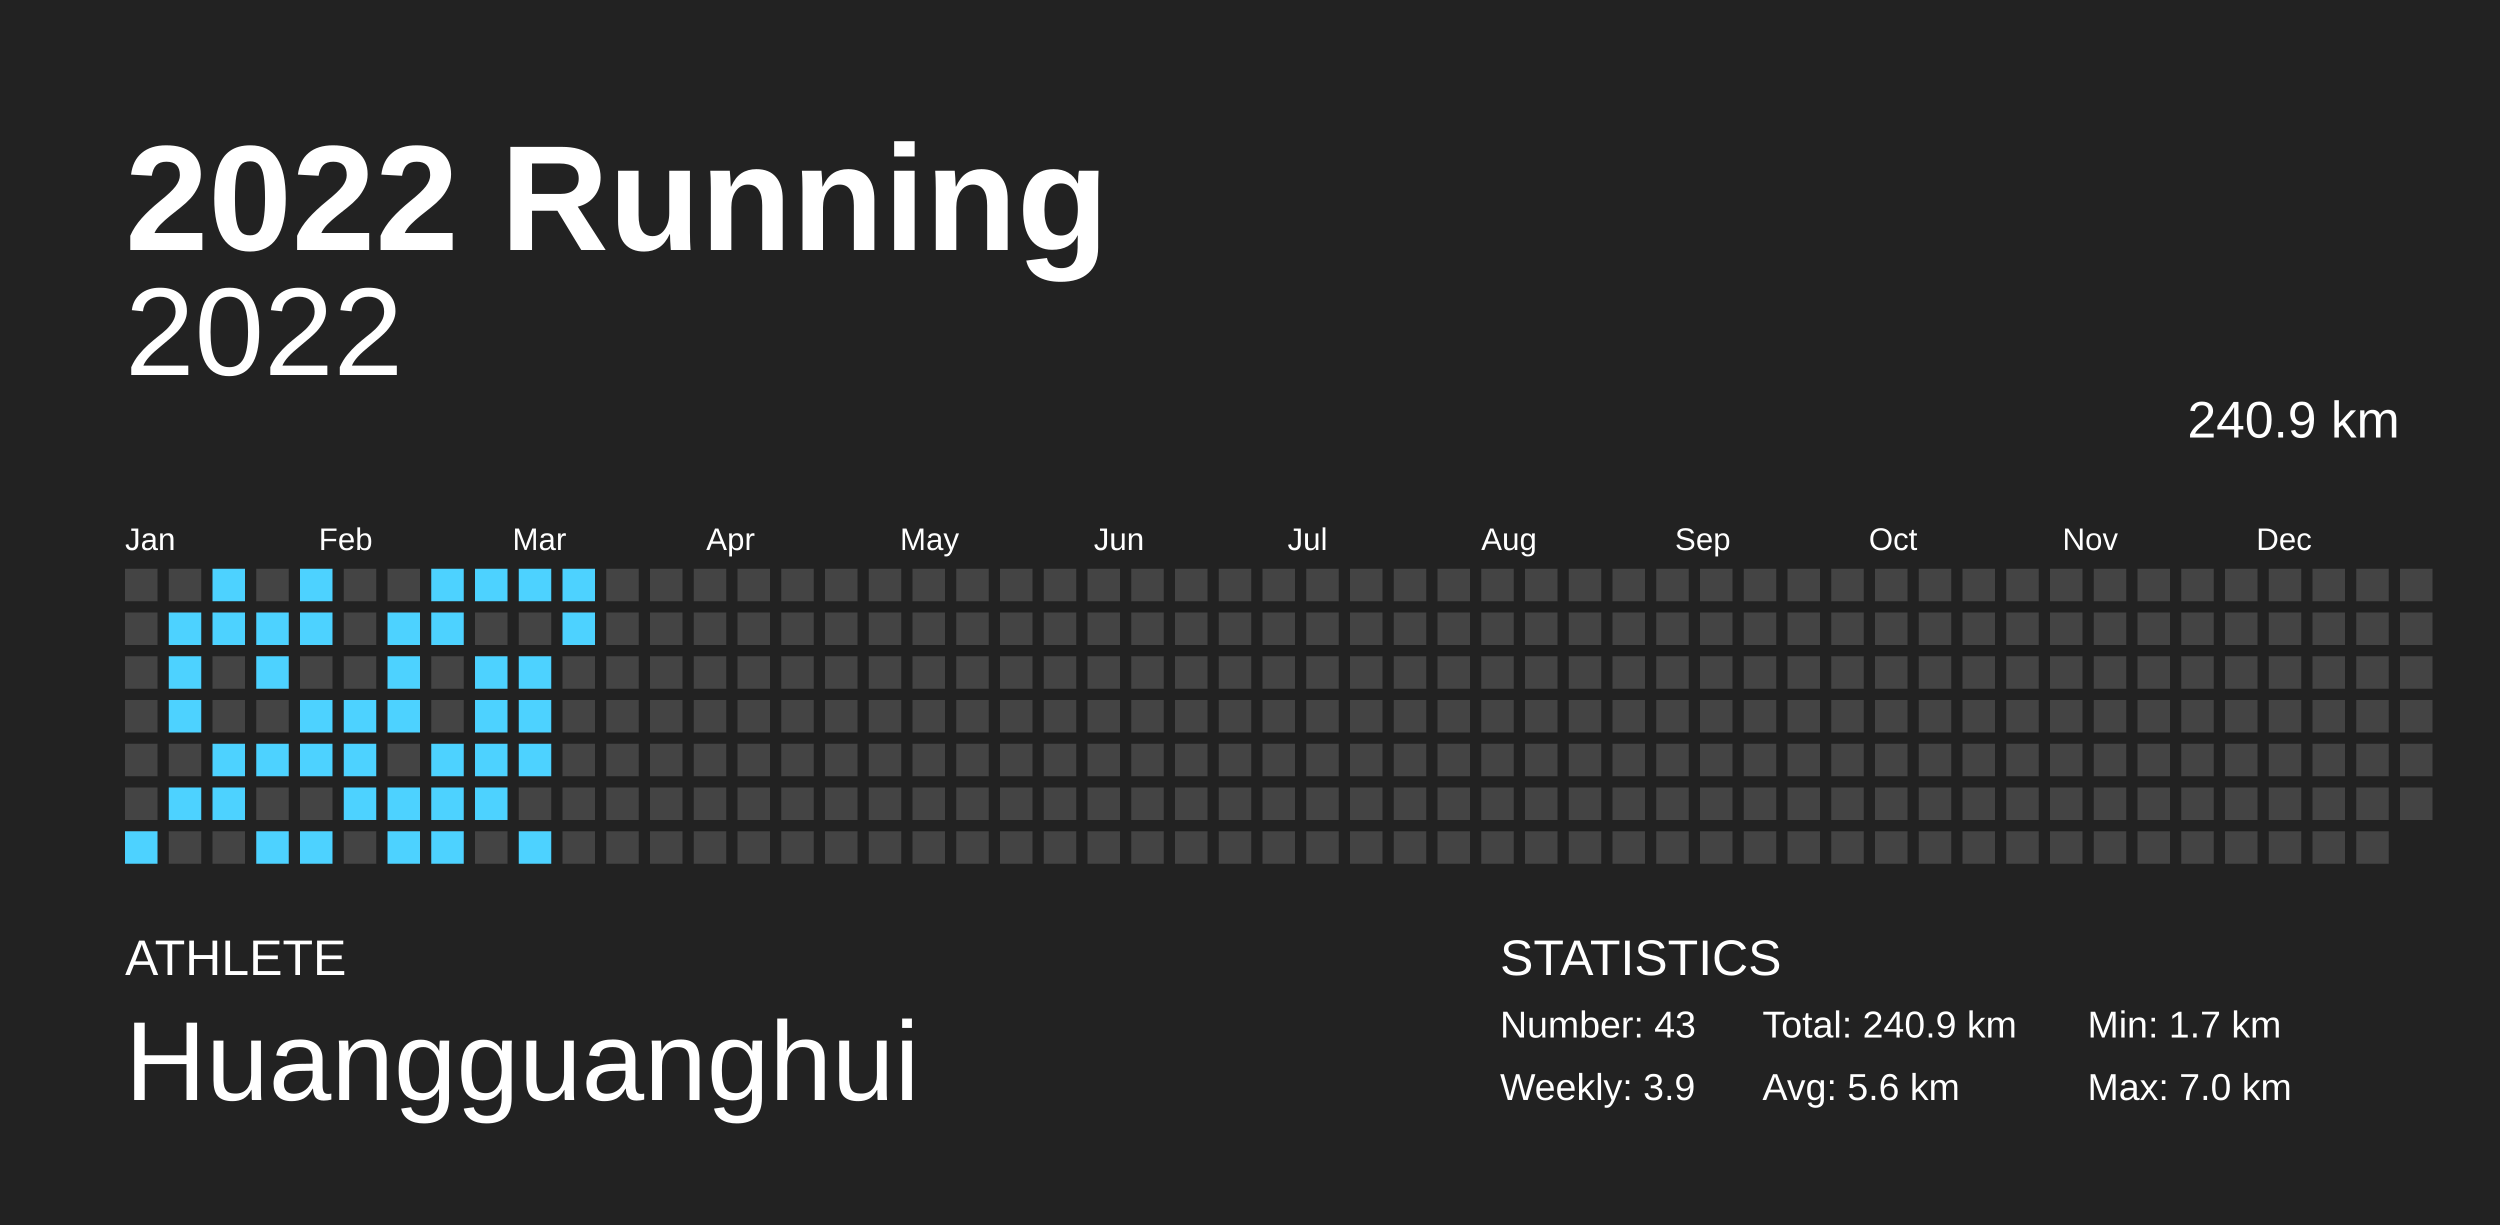
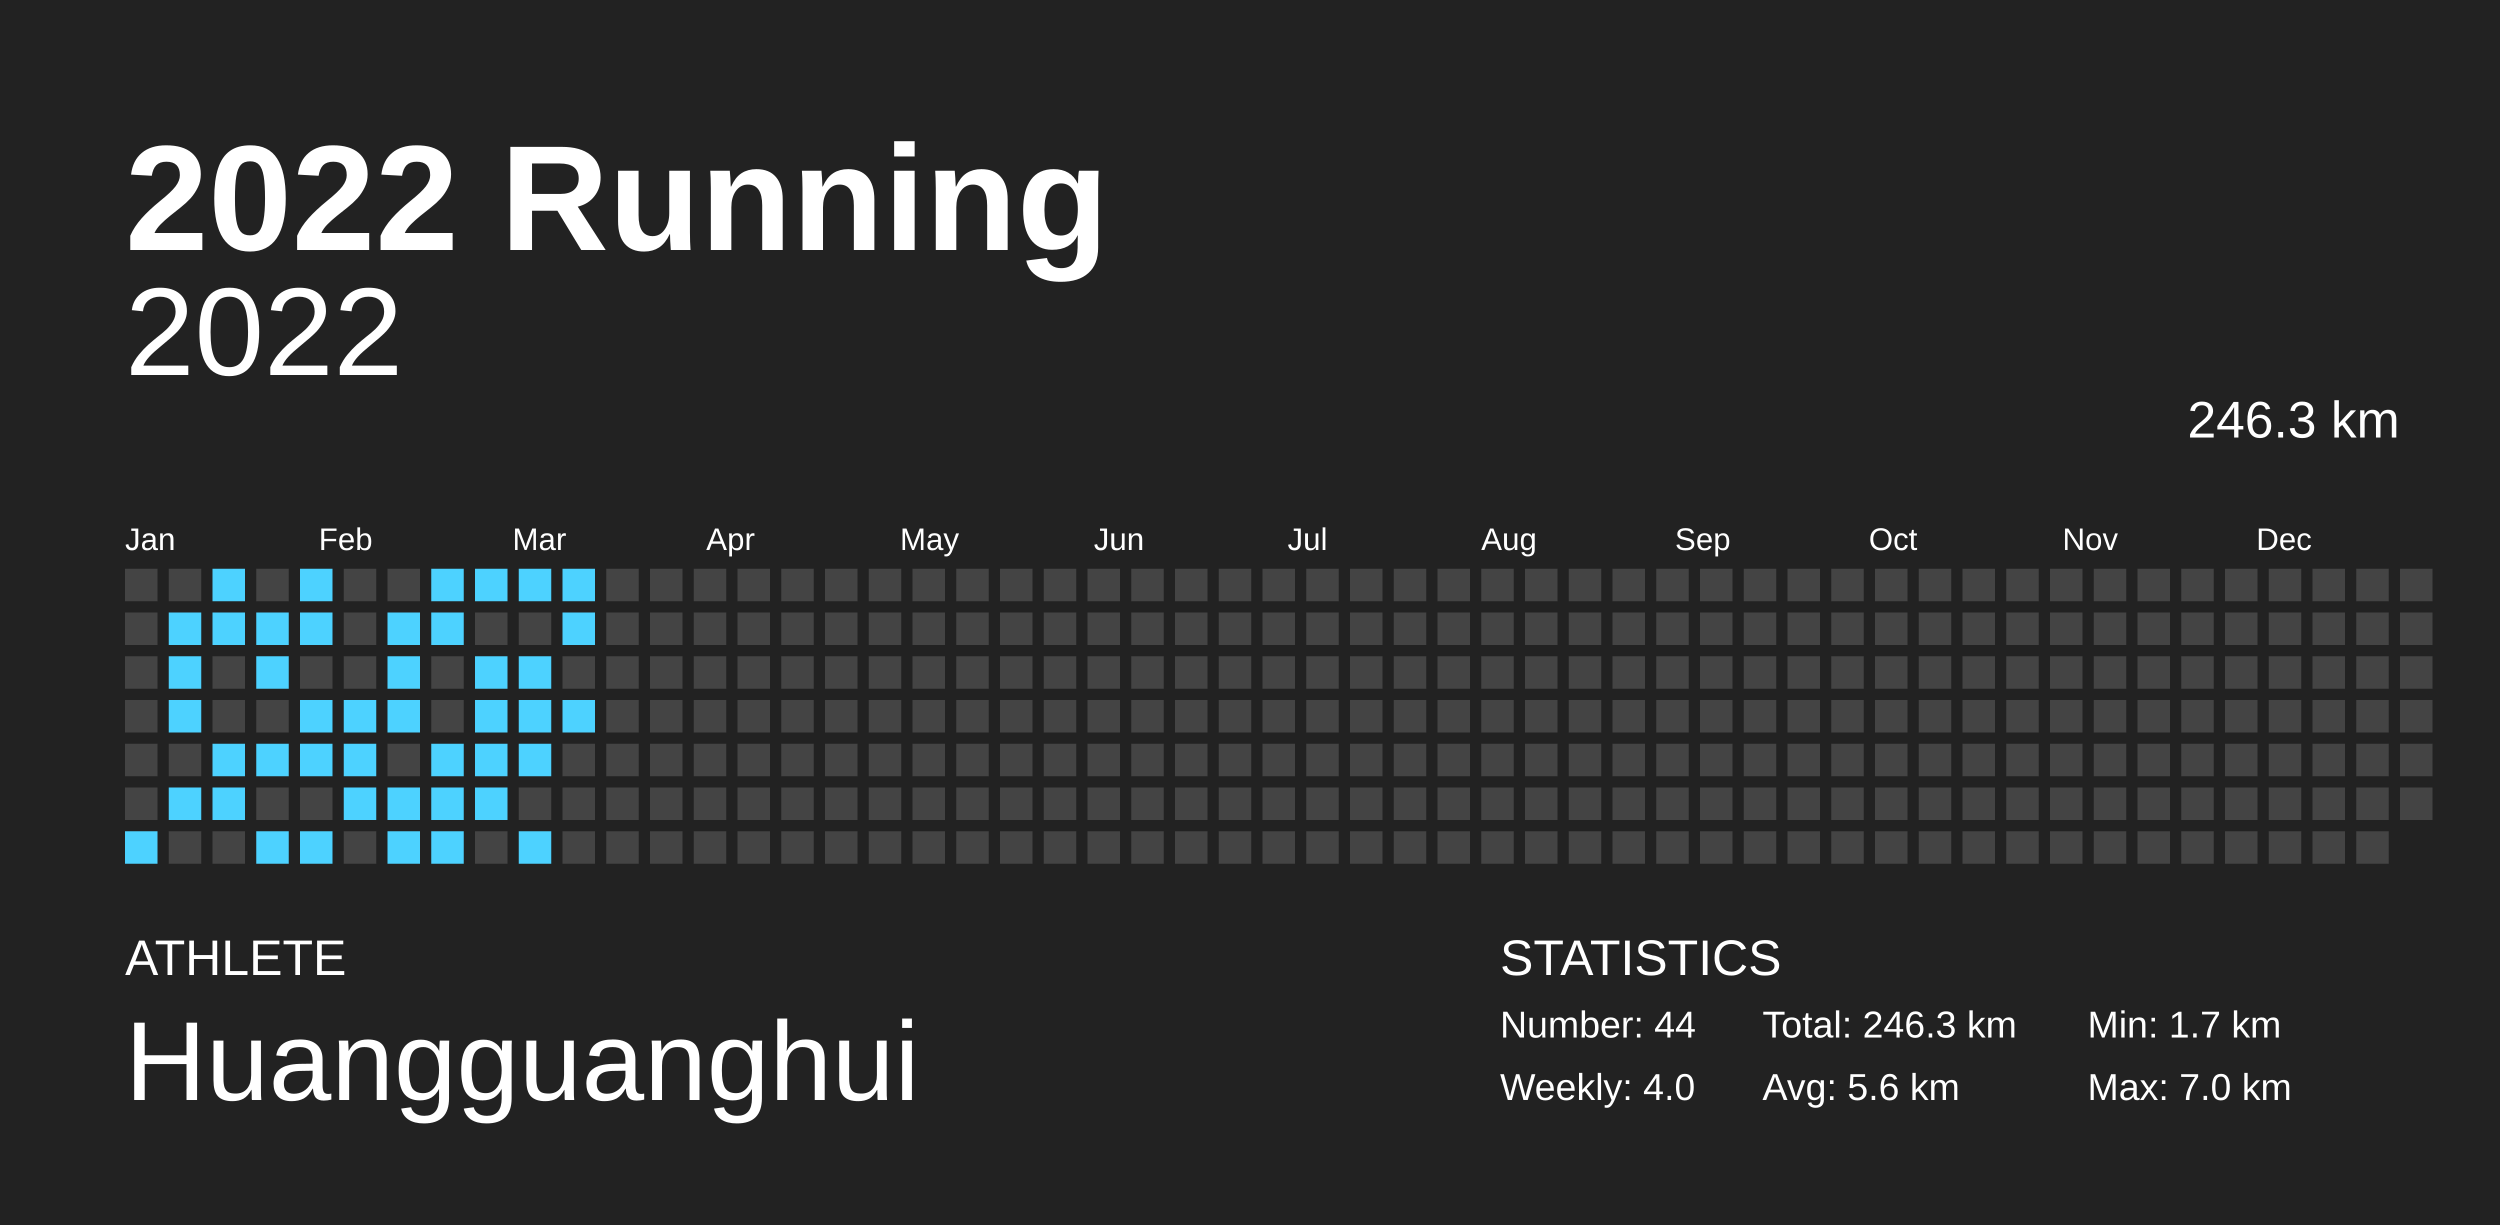
<svg xmlns="http://www.w3.org/2000/svg" baseProfile="full" height="98mm" version="1.1" viewBox="0,0,200,98" width="200mm">
  <defs />
  <rect fill="#222222" height="98" width="200" x="0" y="0" />
  <text fill="#FFFFFF" style="font-size:12px; font-family:Arial; font-weight:bold;" x="10" y="20">2022 Running</text>
  <text fill="#FFFFFF" style="font-size:4px; font-family:Arial" x="10" y="78">ATHLETE</text>
  <text fill="#FFFFFF" style="font-size:9px; font-family:Arial" x="10" y="88">Huangguanghui</text>
  <text fill="#FFFFFF" style="font-size:4px; font-family:Arial" x="120" y="78">STATISTICS</text>
-   <text fill="#FFFFFF" style="font-size:3px; font-family:Arial" x="120" y="83">Number: 43</text>
-   <text fill="#FFFFFF" style="font-size:3px; font-family:Arial" x="120" y="88">Weekly: 3.9</text>
-   <text fill="#FFFFFF" style="font-size:3px; font-family:Arial" x="141" y="83">Total: 240.9 km</text>
+   <text fill="#FFFFFF" style="font-size:3px; font-family:Arial" x="120" y="83">Number: 44</text>
+   <text fill="#FFFFFF" style="font-size:3px; font-family:Arial" x="120" y="88">Weekly: 4.0</text>
+   <text fill="#FFFFFF" style="font-size:3px; font-family:Arial" x="141" y="83">Total: 246.3 km</text>
  <text fill="#FFFFFF" style="font-size:3px; font-family:Arial" x="141" y="88">Avg: 5.6 km</text>
  <text fill="#FFFFFF" style="font-size:3px; font-family:Arial" x="167" y="83">Min: 1.7 km</text>
  <text fill="#FFFFFF" style="font-size:3px; font-family:Arial" x="167" y="88">Max: 7.0 km</text>
  <text alignment-baseline="hanging" fill="#FFFFFF" style="font-size:10.0px; font-family:Arial;" x="10" y="30">2022</text>
-   <text alignment-baseline="hanging" fill="#FFFFFF" style="font-size:4.125px; font-family:Arial;" x="175" y="35">240.9 km</text>
+   <text alignment-baseline="hanging" fill="#FFFFFF" style="font-size:4.125px; font-family:Arial;" x="175" y="35">246.3 km</text>
  <text fill="#FFFFFF" style="font-size:2.5px; font-family:Arial" x="10.0" y="44">Jan</text>
  <text fill="#FFFFFF" style="font-size:2.5px; font-family:Arial" x="25.5" y="44">Feb</text>
  <text fill="#FFFFFF" style="font-size:2.5px; font-family:Arial" x="41.0" y="44">Mar</text>
  <text fill="#FFFFFF" style="font-size:2.5px; font-family:Arial" x="56.5" y="44">Apr</text>
  <text fill="#FFFFFF" style="font-size:2.5px; font-family:Arial" x="72.0" y="44">May</text>
  <text fill="#FFFFFF" style="font-size:2.5px; font-family:Arial" x="87.5" y="44">Jun</text>
  <text fill="#FFFFFF" style="font-size:2.5px; font-family:Arial" x="103.0" y="44">Jul</text>
  <text fill="#FFFFFF" style="font-size:2.5px; font-family:Arial" x="118.5" y="44">Aug</text>
  <text fill="#FFFFFF" style="font-size:2.5px; font-family:Arial" x="134.0" y="44">Sep</text>
  <text fill="#FFFFFF" style="font-size:2.5px; font-family:Arial" x="149.5" y="44">Oct</text>
  <text fill="#FFFFFF" style="font-size:2.5px; font-family:Arial" x="165.0" y="44">Nov</text>
  <text fill="#FFFFFF" style="font-size:2.5px; font-family:Arial" x="180.5" y="44">Dec</text>
  <rect fill="#444444" height="2.6" width="2.6" x="10.0" y="45.5" />
  <rect fill="#444444" height="2.6" width="2.6" x="10.0" y="49.0" />
  <rect fill="#444444" height="2.6" width="2.6" x="10.0" y="52.5" />
  <rect fill="#444444" height="2.6" width="2.6" x="10.0" y="56.0" />
  <rect fill="#444444" height="2.6" width="2.6" x="10.0" y="59.5" />
  <rect fill="#444444" height="2.6" width="2.6" x="10.0" y="63.0" />
  <rect fill="#4dd2ff" height="2.6" width="2.6" x="10.0" y="66.5" />
  <rect fill="#444444" height="2.6" width="2.6" x="13.5" y="45.5" />
  <rect fill="#4dd2ff" height="2.6" width="2.6" x="13.5" y="49.0" />
  <rect fill="#4dd2ff" height="2.6" width="2.6" x="13.5" y="52.5" />
  <rect fill="#4dd2ff" height="2.6" width="2.6" x="13.5" y="56.0" />
  <rect fill="#444444" height="2.6" width="2.6" x="13.5" y="59.5" />
  <rect fill="#4dd2ff" height="2.6" width="2.6" x="13.5" y="63.0" />
  <rect fill="#444444" height="2.6" width="2.6" x="13.5" y="66.5" />
  <rect fill="#4dd2ff" height="2.6" width="2.6" x="17.0" y="45.5" />
  <rect fill="#4dd2ff" height="2.6" width="2.6" x="17.0" y="49.0" />
  <rect fill="#444444" height="2.6" width="2.6" x="17.0" y="52.5" />
  <rect fill="#444444" height="2.6" width="2.6" x="17.0" y="56.0" />
  <rect fill="#4dd2ff" height="2.6" width="2.6" x="17.0" y="59.5" />
  <rect fill="#4dd2ff" height="2.6" width="2.6" x="17.0" y="63.0" />
  <rect fill="#444444" height="2.6" width="2.6" x="17.0" y="66.5" />
  <rect fill="#444444" height="2.6" width="2.6" x="20.5" y="45.5" />
  <rect fill="#4dd2ff" height="2.6" width="2.6" x="20.5" y="49.0" />
  <rect fill="#4dd2ff" height="2.6" width="2.6" x="20.5" y="52.5" />
  <rect fill="#444444" height="2.6" width="2.6" x="20.5" y="56.0" />
  <rect fill="#4dd2ff" height="2.6" width="2.6" x="20.5" y="59.5" />
  <rect fill="#444444" height="2.6" width="2.6" x="20.5" y="63.0" />
  <rect fill="#4dd2ff" height="2.6" width="2.6" x="20.5" y="66.5" />
  <rect fill="#4dd2ff" height="2.6" width="2.6" x="24.0" y="45.5" />
  <rect fill="#4dd2ff" height="2.6" width="2.6" x="24.0" y="49.0" />
  <rect fill="#444444" height="2.6" width="2.6" x="24.0" y="52.5" />
  <rect fill="#4dd2ff" height="2.6" width="2.6" x="24.0" y="56.0" />
  <rect fill="#4dd2ff" height="2.6" width="2.6" x="24.0" y="59.5" />
  <rect fill="#444444" height="2.6" width="2.6" x="24.0" y="63.0" />
  <rect fill="#4dd2ff" height="2.6" width="2.6" x="24.0" y="66.5" />
  <rect fill="#444444" height="2.6" width="2.6" x="27.5" y="45.5" />
  <rect fill="#444444" height="2.6" width="2.6" x="27.5" y="49.0" />
  <rect fill="#444444" height="2.6" width="2.6" x="27.5" y="52.5" />
  <rect fill="#4dd2ff" height="2.6" width="2.6" x="27.5" y="56.0" />
  <rect fill="#4dd2ff" height="2.6" width="2.6" x="27.5" y="59.5" />
  <rect fill="#4dd2ff" height="2.6" width="2.6" x="27.5" y="63.0" />
  <rect fill="#444444" height="2.6" width="2.6" x="27.5" y="66.5" />
  <rect fill="#444444" height="2.6" width="2.6" x="31.0" y="45.5" />
  <rect fill="#4dd2ff" height="2.6" width="2.6" x="31.0" y="49.0" />
  <rect fill="#4dd2ff" height="2.6" width="2.6" x="31.0" y="52.5" />
  <rect fill="#4dd2ff" height="2.6" width="2.6" x="31.0" y="56.0" />
  <rect fill="#444444" height="2.6" width="2.6" x="31.0" y="59.5" />
  <rect fill="#4dd2ff" height="2.6" width="2.6" x="31.0" y="63.0" />
  <rect fill="#4dd2ff" height="2.6" width="2.6" x="31.0" y="66.5" />
  <rect fill="#4dd2ff" height="2.6" width="2.6" x="34.5" y="45.5" />
  <rect fill="#4dd2ff" height="2.6" width="2.6" x="34.5" y="49.0" />
  <rect fill="#444444" height="2.6" width="2.6" x="34.5" y="52.5" />
  <rect fill="#444444" height="2.6" width="2.6" x="34.5" y="56.0" />
  <rect fill="#4dd2ff" height="2.6" width="2.6" x="34.5" y="59.5" />
  <rect fill="#4dd2ff" height="2.6" width="2.6" x="34.5" y="63.0" />
  <rect fill="#4dd2ff" height="2.6" width="2.6" x="34.5" y="66.5" />
  <rect fill="#4dd2ff" height="2.6" width="2.6" x="38.0" y="45.5" />
  <rect fill="#444444" height="2.6" width="2.6" x="38.0" y="49.0" />
  <rect fill="#4dd2ff" height="2.6" width="2.6" x="38.0" y="52.5" />
  <rect fill="#4dd2ff" height="2.6" width="2.6" x="38.0" y="56.0" />
  <rect fill="#4dd2ff" height="2.6" width="2.6" x="38.0" y="59.5" />
  <rect fill="#4dd2ff" height="2.6" width="2.6" x="38.0" y="63.0" />
  <rect fill="#444444" height="2.6" width="2.6" x="38.0" y="66.5" />
  <rect fill="#4dd2ff" height="2.6" width="2.6" x="41.5" y="45.5" />
  <rect fill="#444444" height="2.6" width="2.6" x="41.5" y="49.0" />
  <rect fill="#4dd2ff" height="2.6" width="2.6" x="41.5" y="52.5" />
  <rect fill="#4dd2ff" height="2.6" width="2.6" x="41.5" y="56.0" />
  <rect fill="#4dd2ff" height="2.6" width="2.6" x="41.5" y="59.5" />
  <rect fill="#444444" height="2.6" width="2.6" x="41.5" y="63.0" />
  <rect fill="#4dd2ff" height="2.6" width="2.6" x="41.5" y="66.5" />
  <rect fill="#4dd2ff" height="2.6" width="2.6" x="45.0" y="45.5" />
  <rect fill="#4dd2ff" height="2.6" width="2.6" x="45.0" y="49.0" />
  <rect fill="#444444" height="2.6" width="2.6" x="45.0" y="52.5" />
-   <rect fill="#444444" height="2.6" width="2.6" x="45.0" y="56.0" />
+   <rect fill="#4dd2ff" height="2.6" width="2.6" x="45.0" y="56.0" />
  <rect fill="#444444" height="2.6" width="2.6" x="45.0" y="59.5" />
  <rect fill="#444444" height="2.6" width="2.6" x="45.0" y="63.0" />
  <rect fill="#444444" height="2.6" width="2.6" x="45.0" y="66.5" />
  <rect fill="#444444" height="2.6" width="2.6" x="48.5" y="45.5" />
  <rect fill="#444444" height="2.6" width="2.6" x="48.5" y="49.0" />
  <rect fill="#444444" height="2.6" width="2.6" x="48.5" y="52.5" />
  <rect fill="#444444" height="2.6" width="2.6" x="48.5" y="56.0" />
  <rect fill="#444444" height="2.6" width="2.6" x="48.5" y="59.5" />
  <rect fill="#444444" height="2.6" width="2.6" x="48.5" y="63.0" />
  <rect fill="#444444" height="2.6" width="2.6" x="48.5" y="66.5" />
  <rect fill="#444444" height="2.6" width="2.6" x="52.0" y="45.5" />
  <rect fill="#444444" height="2.6" width="2.6" x="52.0" y="49.0" />
  <rect fill="#444444" height="2.6" width="2.6" x="52.0" y="52.5" />
  <rect fill="#444444" height="2.6" width="2.6" x="52.0" y="56.0" />
  <rect fill="#444444" height="2.6" width="2.6" x="52.0" y="59.5" />
  <rect fill="#444444" height="2.6" width="2.6" x="52.0" y="63.0" />
  <rect fill="#444444" height="2.6" width="2.6" x="52.0" y="66.5" />
  <rect fill="#444444" height="2.6" width="2.6" x="55.5" y="45.5" />
  <rect fill="#444444" height="2.6" width="2.6" x="55.5" y="49.0" />
  <rect fill="#444444" height="2.6" width="2.6" x="55.5" y="52.5" />
  <rect fill="#444444" height="2.6" width="2.6" x="55.5" y="56.0" />
  <rect fill="#444444" height="2.6" width="2.6" x="55.5" y="59.5" />
  <rect fill="#444444" height="2.6" width="2.6" x="55.5" y="63.0" />
  <rect fill="#444444" height="2.6" width="2.6" x="55.5" y="66.5" />
  <rect fill="#444444" height="2.6" width="2.6" x="59.0" y="45.5" />
  <rect fill="#444444" height="2.6" width="2.6" x="59.0" y="49.0" />
  <rect fill="#444444" height="2.6" width="2.6" x="59.0" y="52.5" />
  <rect fill="#444444" height="2.6" width="2.6" x="59.0" y="56.0" />
  <rect fill="#444444" height="2.6" width="2.6" x="59.0" y="59.5" />
  <rect fill="#444444" height="2.6" width="2.6" x="59.0" y="63.0" />
  <rect fill="#444444" height="2.6" width="2.6" x="59.0" y="66.5" />
  <rect fill="#444444" height="2.6" width="2.6" x="62.5" y="45.5" />
  <rect fill="#444444" height="2.6" width="2.6" x="62.5" y="49.0" />
  <rect fill="#444444" height="2.6" width="2.6" x="62.5" y="52.5" />
  <rect fill="#444444" height="2.6" width="2.6" x="62.5" y="56.0" />
  <rect fill="#444444" height="2.6" width="2.6" x="62.5" y="59.5" />
  <rect fill="#444444" height="2.6" width="2.6" x="62.5" y="63.0" />
  <rect fill="#444444" height="2.6" width="2.6" x="62.5" y="66.5" />
  <rect fill="#444444" height="2.6" width="2.6" x="66.0" y="45.5" />
  <rect fill="#444444" height="2.6" width="2.6" x="66.0" y="49.0" />
  <rect fill="#444444" height="2.6" width="2.6" x="66.0" y="52.5" />
  <rect fill="#444444" height="2.6" width="2.6" x="66.0" y="56.0" />
  <rect fill="#444444" height="2.6" width="2.6" x="66.0" y="59.5" />
  <rect fill="#444444" height="2.6" width="2.6" x="66.0" y="63.0" />
  <rect fill="#444444" height="2.6" width="2.6" x="66.0" y="66.5" />
  <rect fill="#444444" height="2.6" width="2.6" x="69.5" y="45.5" />
  <rect fill="#444444" height="2.6" width="2.6" x="69.5" y="49.0" />
  <rect fill="#444444" height="2.6" width="2.6" x="69.5" y="52.5" />
  <rect fill="#444444" height="2.6" width="2.6" x="69.5" y="56.0" />
  <rect fill="#444444" height="2.6" width="2.6" x="69.5" y="59.5" />
  <rect fill="#444444" height="2.6" width="2.6" x="69.5" y="63.0" />
  <rect fill="#444444" height="2.6" width="2.6" x="69.5" y="66.5" />
  <rect fill="#444444" height="2.6" width="2.6" x="73.0" y="45.5" />
  <rect fill="#444444" height="2.6" width="2.6" x="73.0" y="49.0" />
  <rect fill="#444444" height="2.6" width="2.6" x="73.0" y="52.5" />
  <rect fill="#444444" height="2.6" width="2.6" x="73.0" y="56.0" />
  <rect fill="#444444" height="2.6" width="2.6" x="73.0" y="59.5" />
  <rect fill="#444444" height="2.6" width="2.6" x="73.0" y="63.0" />
  <rect fill="#444444" height="2.6" width="2.6" x="73.0" y="66.5" />
  <rect fill="#444444" height="2.6" width="2.6" x="76.5" y="45.5" />
  <rect fill="#444444" height="2.6" width="2.6" x="76.5" y="49.0" />
  <rect fill="#444444" height="2.6" width="2.6" x="76.5" y="52.5" />
  <rect fill="#444444" height="2.6" width="2.6" x="76.5" y="56.0" />
  <rect fill="#444444" height="2.6" width="2.6" x="76.5" y="59.5" />
  <rect fill="#444444" height="2.6" width="2.6" x="76.5" y="63.0" />
  <rect fill="#444444" height="2.6" width="2.6" x="76.5" y="66.5" />
  <rect fill="#444444" height="2.6" width="2.6" x="80.0" y="45.5" />
  <rect fill="#444444" height="2.6" width="2.6" x="80.0" y="49.0" />
  <rect fill="#444444" height="2.6" width="2.6" x="80.0" y="52.5" />
  <rect fill="#444444" height="2.6" width="2.6" x="80.0" y="56.0" />
  <rect fill="#444444" height="2.6" width="2.6" x="80.0" y="59.5" />
  <rect fill="#444444" height="2.6" width="2.6" x="80.0" y="63.0" />
  <rect fill="#444444" height="2.6" width="2.6" x="80.0" y="66.5" />
  <rect fill="#444444" height="2.6" width="2.6" x="83.5" y="45.5" />
  <rect fill="#444444" height="2.6" width="2.6" x="83.5" y="49.0" />
  <rect fill="#444444" height="2.6" width="2.6" x="83.5" y="52.5" />
  <rect fill="#444444" height="2.6" width="2.6" x="83.5" y="56.0" />
  <rect fill="#444444" height="2.6" width="2.6" x="83.5" y="59.5" />
  <rect fill="#444444" height="2.6" width="2.6" x="83.5" y="63.0" />
  <rect fill="#444444" height="2.6" width="2.6" x="83.5" y="66.5" />
  <rect fill="#444444" height="2.6" width="2.6" x="87.0" y="45.5" />
  <rect fill="#444444" height="2.6" width="2.6" x="87.0" y="49.0" />
  <rect fill="#444444" height="2.6" width="2.6" x="87.0" y="52.5" />
  <rect fill="#444444" height="2.6" width="2.6" x="87.0" y="56.0" />
  <rect fill="#444444" height="2.6" width="2.6" x="87.0" y="59.5" />
  <rect fill="#444444" height="2.6" width="2.6" x="87.0" y="63.0" />
  <rect fill="#444444" height="2.6" width="2.6" x="87.0" y="66.5" />
  <rect fill="#444444" height="2.6" width="2.6" x="90.5" y="45.5" />
  <rect fill="#444444" height="2.6" width="2.6" x="90.5" y="49.0" />
  <rect fill="#444444" height="2.6" width="2.6" x="90.5" y="52.5" />
  <rect fill="#444444" height="2.6" width="2.6" x="90.5" y="56.0" />
  <rect fill="#444444" height="2.6" width="2.6" x="90.5" y="59.5" />
  <rect fill="#444444" height="2.6" width="2.6" x="90.5" y="63.0" />
  <rect fill="#444444" height="2.6" width="2.6" x="90.5" y="66.5" />
  <rect fill="#444444" height="2.6" width="2.6" x="94.0" y="45.5" />
  <rect fill="#444444" height="2.6" width="2.6" x="94.0" y="49.0" />
  <rect fill="#444444" height="2.6" width="2.6" x="94.0" y="52.5" />
  <rect fill="#444444" height="2.6" width="2.6" x="94.0" y="56.0" />
  <rect fill="#444444" height="2.6" width="2.6" x="94.0" y="59.5" />
  <rect fill="#444444" height="2.6" width="2.6" x="94.0" y="63.0" />
  <rect fill="#444444" height="2.6" width="2.6" x="94.0" y="66.5" />
  <rect fill="#444444" height="2.6" width="2.6" x="97.5" y="45.5" />
  <rect fill="#444444" height="2.6" width="2.6" x="97.5" y="49.0" />
  <rect fill="#444444" height="2.6" width="2.6" x="97.5" y="52.5" />
  <rect fill="#444444" height="2.6" width="2.6" x="97.5" y="56.0" />
  <rect fill="#444444" height="2.6" width="2.6" x="97.5" y="59.5" />
  <rect fill="#444444" height="2.6" width="2.6" x="97.5" y="63.0" />
  <rect fill="#444444" height="2.6" width="2.6" x="97.5" y="66.5" />
  <rect fill="#444444" height="2.6" width="2.6" x="101.0" y="45.5" />
  <rect fill="#444444" height="2.6" width="2.6" x="101.0" y="49.0" />
  <rect fill="#444444" height="2.6" width="2.6" x="101.0" y="52.5" />
  <rect fill="#444444" height="2.6" width="2.6" x="101.0" y="56.0" />
  <rect fill="#444444" height="2.6" width="2.6" x="101.0" y="59.5" />
  <rect fill="#444444" height="2.6" width="2.6" x="101.0" y="63.0" />
  <rect fill="#444444" height="2.6" width="2.6" x="101.0" y="66.5" />
  <rect fill="#444444" height="2.6" width="2.6" x="104.5" y="45.5" />
  <rect fill="#444444" height="2.6" width="2.6" x="104.5" y="49.0" />
  <rect fill="#444444" height="2.6" width="2.6" x="104.5" y="52.5" />
  <rect fill="#444444" height="2.6" width="2.6" x="104.5" y="56.0" />
  <rect fill="#444444" height="2.6" width="2.6" x="104.5" y="59.5" />
  <rect fill="#444444" height="2.6" width="2.6" x="104.5" y="63.0" />
  <rect fill="#444444" height="2.6" width="2.6" x="104.5" y="66.5" />
  <rect fill="#444444" height="2.6" width="2.6" x="108.0" y="45.5" />
  <rect fill="#444444" height="2.6" width="2.6" x="108.0" y="49.0" />
  <rect fill="#444444" height="2.6" width="2.6" x="108.0" y="52.5" />
  <rect fill="#444444" height="2.6" width="2.6" x="108.0" y="56.0" />
  <rect fill="#444444" height="2.6" width="2.6" x="108.0" y="59.5" />
  <rect fill="#444444" height="2.6" width="2.6" x="108.0" y="63.0" />
  <rect fill="#444444" height="2.6" width="2.6" x="108.0" y="66.5" />
  <rect fill="#444444" height="2.6" width="2.6" x="111.5" y="45.5" />
  <rect fill="#444444" height="2.6" width="2.6" x="111.5" y="49.0" />
  <rect fill="#444444" height="2.6" width="2.6" x="111.5" y="52.5" />
  <rect fill="#444444" height="2.6" width="2.6" x="111.5" y="56.0" />
  <rect fill="#444444" height="2.6" width="2.6" x="111.5" y="59.5" />
  <rect fill="#444444" height="2.6" width="2.6" x="111.5" y="63.0" />
  <rect fill="#444444" height="2.6" width="2.6" x="111.5" y="66.5" />
  <rect fill="#444444" height="2.6" width="2.6" x="115.0" y="45.5" />
  <rect fill="#444444" height="2.6" width="2.6" x="115.0" y="49.0" />
  <rect fill="#444444" height="2.6" width="2.6" x="115.0" y="52.5" />
  <rect fill="#444444" height="2.6" width="2.6" x="115.0" y="56.0" />
  <rect fill="#444444" height="2.6" width="2.6" x="115.0" y="59.5" />
  <rect fill="#444444" height="2.6" width="2.6" x="115.0" y="63.0" />
  <rect fill="#444444" height="2.6" width="2.6" x="115.0" y="66.5" />
  <rect fill="#444444" height="2.6" width="2.6" x="118.5" y="45.5" />
  <rect fill="#444444" height="2.6" width="2.6" x="118.5" y="49.0" />
  <rect fill="#444444" height="2.6" width="2.6" x="118.5" y="52.5" />
  <rect fill="#444444" height="2.6" width="2.6" x="118.5" y="56.0" />
  <rect fill="#444444" height="2.6" width="2.6" x="118.5" y="59.5" />
  <rect fill="#444444" height="2.6" width="2.6" x="118.5" y="63.0" />
  <rect fill="#444444" height="2.6" width="2.6" x="118.5" y="66.5" />
  <rect fill="#444444" height="2.6" width="2.6" x="122.0" y="45.5" />
  <rect fill="#444444" height="2.6" width="2.6" x="122.0" y="49.0" />
  <rect fill="#444444" height="2.6" width="2.6" x="122.0" y="52.5" />
  <rect fill="#444444" height="2.6" width="2.6" x="122.0" y="56.0" />
  <rect fill="#444444" height="2.6" width="2.6" x="122.0" y="59.5" />
  <rect fill="#444444" height="2.6" width="2.6" x="122.0" y="63.0" />
  <rect fill="#444444" height="2.6" width="2.6" x="122.0" y="66.5" />
  <rect fill="#444444" height="2.6" width="2.6" x="125.5" y="45.5" />
  <rect fill="#444444" height="2.6" width="2.6" x="125.5" y="49.0" />
  <rect fill="#444444" height="2.6" width="2.6" x="125.5" y="52.5" />
  <rect fill="#444444" height="2.6" width="2.6" x="125.5" y="56.0" />
  <rect fill="#444444" height="2.6" width="2.6" x="125.5" y="59.5" />
  <rect fill="#444444" height="2.6" width="2.6" x="125.5" y="63.0" />
  <rect fill="#444444" height="2.6" width="2.6" x="125.5" y="66.5" />
  <rect fill="#444444" height="2.6" width="2.6" x="129.0" y="45.5" />
  <rect fill="#444444" height="2.6" width="2.6" x="129.0" y="49.0" />
  <rect fill="#444444" height="2.6" width="2.6" x="129.0" y="52.5" />
  <rect fill="#444444" height="2.6" width="2.6" x="129.0" y="56.0" />
  <rect fill="#444444" height="2.6" width="2.6" x="129.0" y="59.5" />
  <rect fill="#444444" height="2.6" width="2.6" x="129.0" y="63.0" />
  <rect fill="#444444" height="2.6" width="2.6" x="129.0" y="66.5" />
  <rect fill="#444444" height="2.6" width="2.6" x="132.5" y="45.5" />
  <rect fill="#444444" height="2.6" width="2.6" x="132.5" y="49.0" />
  <rect fill="#444444" height="2.6" width="2.6" x="132.5" y="52.5" />
  <rect fill="#444444" height="2.6" width="2.6" x="132.5" y="56.0" />
  <rect fill="#444444" height="2.6" width="2.6" x="132.5" y="59.5" />
  <rect fill="#444444" height="2.6" width="2.6" x="132.5" y="63.0" />
  <rect fill="#444444" height="2.6" width="2.6" x="132.5" y="66.5" />
  <rect fill="#444444" height="2.6" width="2.6" x="136.0" y="45.5" />
  <rect fill="#444444" height="2.6" width="2.6" x="136.0" y="49.0" />
  <rect fill="#444444" height="2.6" width="2.6" x="136.0" y="52.5" />
  <rect fill="#444444" height="2.6" width="2.6" x="136.0" y="56.0" />
  <rect fill="#444444" height="2.6" width="2.6" x="136.0" y="59.5" />
  <rect fill="#444444" height="2.6" width="2.6" x="136.0" y="63.0" />
  <rect fill="#444444" height="2.6" width="2.6" x="136.0" y="66.5" />
  <rect fill="#444444" height="2.6" width="2.6" x="139.5" y="45.5" />
  <rect fill="#444444" height="2.6" width="2.6" x="139.5" y="49.0" />
  <rect fill="#444444" height="2.6" width="2.6" x="139.5" y="52.5" />
  <rect fill="#444444" height="2.6" width="2.6" x="139.5" y="56.0" />
  <rect fill="#444444" height="2.6" width="2.6" x="139.5" y="59.5" />
  <rect fill="#444444" height="2.6" width="2.6" x="139.5" y="63.0" />
  <rect fill="#444444" height="2.6" width="2.6" x="139.5" y="66.5" />
  <rect fill="#444444" height="2.6" width="2.6" x="143.0" y="45.5" />
  <rect fill="#444444" height="2.6" width="2.6" x="143.0" y="49.0" />
  <rect fill="#444444" height="2.6" width="2.6" x="143.0" y="52.5" />
  <rect fill="#444444" height="2.6" width="2.6" x="143.0" y="56.0" />
  <rect fill="#444444" height="2.6" width="2.6" x="143.0" y="59.5" />
  <rect fill="#444444" height="2.6" width="2.6" x="143.0" y="63.0" />
  <rect fill="#444444" height="2.6" width="2.6" x="143.0" y="66.5" />
  <rect fill="#444444" height="2.6" width="2.6" x="146.5" y="45.5" />
  <rect fill="#444444" height="2.6" width="2.6" x="146.5" y="49.0" />
  <rect fill="#444444" height="2.6" width="2.6" x="146.5" y="52.5" />
  <rect fill="#444444" height="2.6" width="2.6" x="146.5" y="56.0" />
  <rect fill="#444444" height="2.6" width="2.6" x="146.5" y="59.5" />
  <rect fill="#444444" height="2.6" width="2.6" x="146.5" y="63.0" />
  <rect fill="#444444" height="2.6" width="2.6" x="146.5" y="66.5" />
  <rect fill="#444444" height="2.6" width="2.6" x="150.0" y="45.5" />
  <rect fill="#444444" height="2.6" width="2.6" x="150.0" y="49.0" />
  <rect fill="#444444" height="2.6" width="2.6" x="150.0" y="52.5" />
  <rect fill="#444444" height="2.6" width="2.6" x="150.0" y="56.0" />
  <rect fill="#444444" height="2.6" width="2.6" x="150.0" y="59.5" />
  <rect fill="#444444" height="2.6" width="2.6" x="150.0" y="63.0" />
  <rect fill="#444444" height="2.6" width="2.6" x="150.0" y="66.5" />
  <rect fill="#444444" height="2.6" width="2.6" x="153.5" y="45.5" />
  <rect fill="#444444" height="2.6" width="2.6" x="153.5" y="49.0" />
  <rect fill="#444444" height="2.6" width="2.6" x="153.5" y="52.5" />
  <rect fill="#444444" height="2.6" width="2.6" x="153.5" y="56.0" />
  <rect fill="#444444" height="2.6" width="2.6" x="153.5" y="59.5" />
  <rect fill="#444444" height="2.6" width="2.6" x="153.5" y="63.0" />
  <rect fill="#444444" height="2.6" width="2.6" x="153.5" y="66.5" />
  <rect fill="#444444" height="2.6" width="2.6" x="157.0" y="45.5" />
  <rect fill="#444444" height="2.6" width="2.6" x="157.0" y="49.0" />
  <rect fill="#444444" height="2.6" width="2.6" x="157.0" y="52.5" />
  <rect fill="#444444" height="2.6" width="2.6" x="157.0" y="56.0" />
  <rect fill="#444444" height="2.6" width="2.6" x="157.0" y="59.5" />
  <rect fill="#444444" height="2.6" width="2.6" x="157.0" y="63.0" />
  <rect fill="#444444" height="2.6" width="2.6" x="157.0" y="66.5" />
  <rect fill="#444444" height="2.6" width="2.6" x="160.5" y="45.5" />
  <rect fill="#444444" height="2.6" width="2.6" x="160.5" y="49.0" />
  <rect fill="#444444" height="2.6" width="2.6" x="160.5" y="52.5" />
  <rect fill="#444444" height="2.6" width="2.6" x="160.5" y="56.0" />
  <rect fill="#444444" height="2.6" width="2.6" x="160.5" y="59.5" />
  <rect fill="#444444" height="2.6" width="2.6" x="160.5" y="63.0" />
  <rect fill="#444444" height="2.6" width="2.6" x="160.5" y="66.5" />
  <rect fill="#444444" height="2.6" width="2.6" x="164.0" y="45.5" />
  <rect fill="#444444" height="2.6" width="2.6" x="164.0" y="49.0" />
  <rect fill="#444444" height="2.6" width="2.6" x="164.0" y="52.5" />
  <rect fill="#444444" height="2.6" width="2.6" x="164.0" y="56.0" />
  <rect fill="#444444" height="2.6" width="2.6" x="164.0" y="59.5" />
  <rect fill="#444444" height="2.6" width="2.6" x="164.0" y="63.0" />
  <rect fill="#444444" height="2.6" width="2.6" x="164.0" y="66.5" />
  <rect fill="#444444" height="2.6" width="2.6" x="167.5" y="45.5" />
  <rect fill="#444444" height="2.6" width="2.6" x="167.5" y="49.0" />
  <rect fill="#444444" height="2.6" width="2.6" x="167.5" y="52.5" />
  <rect fill="#444444" height="2.6" width="2.6" x="167.5" y="56.0" />
  <rect fill="#444444" height="2.6" width="2.6" x="167.5" y="59.5" />
  <rect fill="#444444" height="2.6" width="2.6" x="167.5" y="63.0" />
  <rect fill="#444444" height="2.6" width="2.6" x="167.5" y="66.5" />
  <rect fill="#444444" height="2.6" width="2.6" x="171.0" y="45.5" />
  <rect fill="#444444" height="2.6" width="2.6" x="171.0" y="49.0" />
  <rect fill="#444444" height="2.6" width="2.6" x="171.0" y="52.5" />
  <rect fill="#444444" height="2.6" width="2.6" x="171.0" y="56.0" />
  <rect fill="#444444" height="2.6" width="2.6" x="171.0" y="59.5" />
  <rect fill="#444444" height="2.6" width="2.6" x="171.0" y="63.0" />
  <rect fill="#444444" height="2.6" width="2.6" x="171.0" y="66.5" />
  <rect fill="#444444" height="2.6" width="2.6" x="174.5" y="45.5" />
  <rect fill="#444444" height="2.6" width="2.6" x="174.5" y="49.0" />
  <rect fill="#444444" height="2.6" width="2.6" x="174.5" y="52.5" />
  <rect fill="#444444" height="2.6" width="2.6" x="174.5" y="56.0" />
  <rect fill="#444444" height="2.6" width="2.6" x="174.5" y="59.5" />
  <rect fill="#444444" height="2.6" width="2.6" x="174.5" y="63.0" />
  <rect fill="#444444" height="2.6" width="2.6" x="174.5" y="66.5" />
  <rect fill="#444444" height="2.6" width="2.6" x="178.0" y="45.5" />
  <rect fill="#444444" height="2.6" width="2.6" x="178.0" y="49.0" />
  <rect fill="#444444" height="2.6" width="2.6" x="178.0" y="52.5" />
  <rect fill="#444444" height="2.6" width="2.6" x="178.0" y="56.0" />
  <rect fill="#444444" height="2.6" width="2.6" x="178.0" y="59.5" />
  <rect fill="#444444" height="2.6" width="2.6" x="178.0" y="63.0" />
  <rect fill="#444444" height="2.6" width="2.6" x="178.0" y="66.5" />
  <rect fill="#444444" height="2.6" width="2.6" x="181.5" y="45.5" />
  <rect fill="#444444" height="2.6" width="2.6" x="181.5" y="49.0" />
  <rect fill="#444444" height="2.6" width="2.6" x="181.5" y="52.5" />
  <rect fill="#444444" height="2.6" width="2.6" x="181.5" y="56.0" />
  <rect fill="#444444" height="2.6" width="2.6" x="181.5" y="59.5" />
  <rect fill="#444444" height="2.6" width="2.6" x="181.5" y="63.0" />
  <rect fill="#444444" height="2.6" width="2.6" x="181.5" y="66.5" />
  <rect fill="#444444" height="2.6" width="2.6" x="185.0" y="45.5" />
  <rect fill="#444444" height="2.6" width="2.6" x="185.0" y="49.0" />
  <rect fill="#444444" height="2.6" width="2.6" x="185.0" y="52.5" />
  <rect fill="#444444" height="2.6" width="2.6" x="185.0" y="56.0" />
  <rect fill="#444444" height="2.6" width="2.6" x="185.0" y="59.5" />
  <rect fill="#444444" height="2.6" width="2.6" x="185.0" y="63.0" />
  <rect fill="#444444" height="2.6" width="2.6" x="185.0" y="66.5" />
  <rect fill="#444444" height="2.6" width="2.6" x="188.5" y="45.5" />
  <rect fill="#444444" height="2.6" width="2.6" x="188.5" y="49.0" />
  <rect fill="#444444" height="2.6" width="2.6" x="188.5" y="52.5" />
  <rect fill="#444444" height="2.6" width="2.6" x="188.5" y="56.0" />
  <rect fill="#444444" height="2.6" width="2.6" x="188.5" y="59.5" />
  <rect fill="#444444" height="2.6" width="2.6" x="188.5" y="63.0" />
  <rect fill="#444444" height="2.6" width="2.6" x="188.5" y="66.5" />
  <rect fill="#444444" height="2.6" width="2.6" x="192.0" y="45.5" />
  <rect fill="#444444" height="2.6" width="2.6" x="192.0" y="49.0" />
  <rect fill="#444444" height="2.6" width="2.6" x="192.0" y="52.5" />
  <rect fill="#444444" height="2.6" width="2.6" x="192.0" y="56.0" />
  <rect fill="#444444" height="2.6" width="2.6" x="192.0" y="59.5" />
  <rect fill="#444444" height="2.6" width="2.6" x="192.0" y="63.0" />
</svg>
